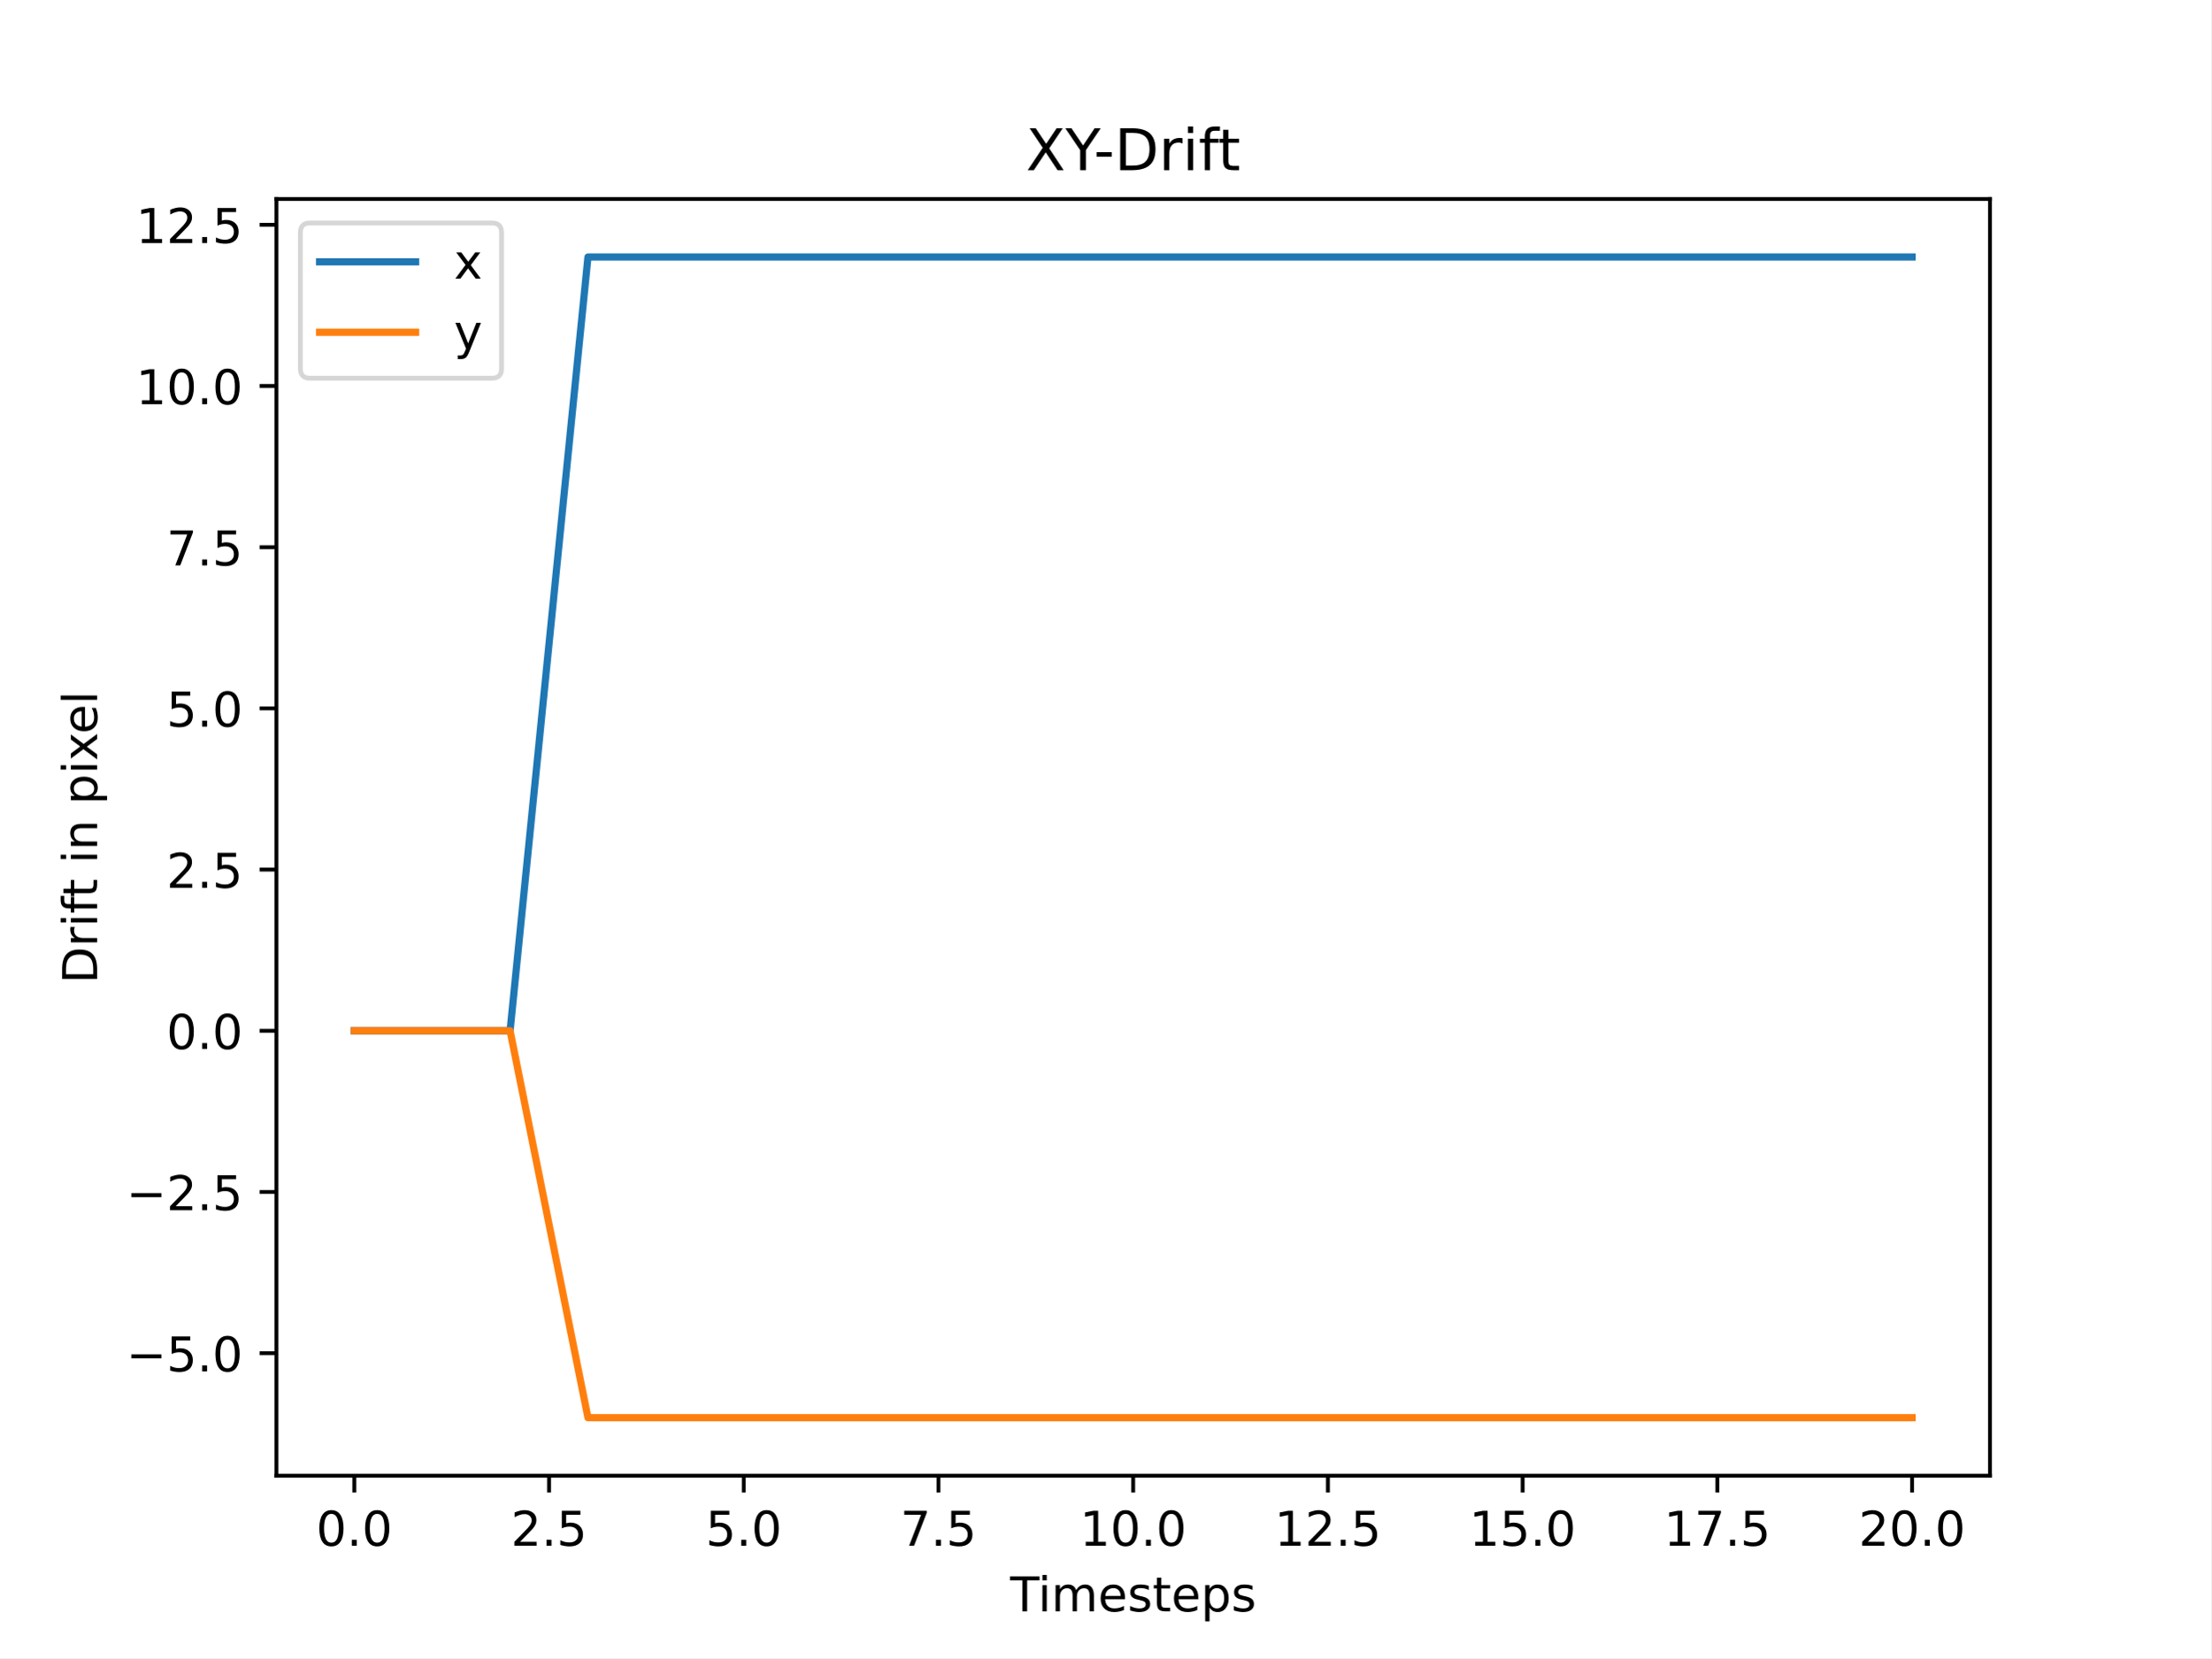
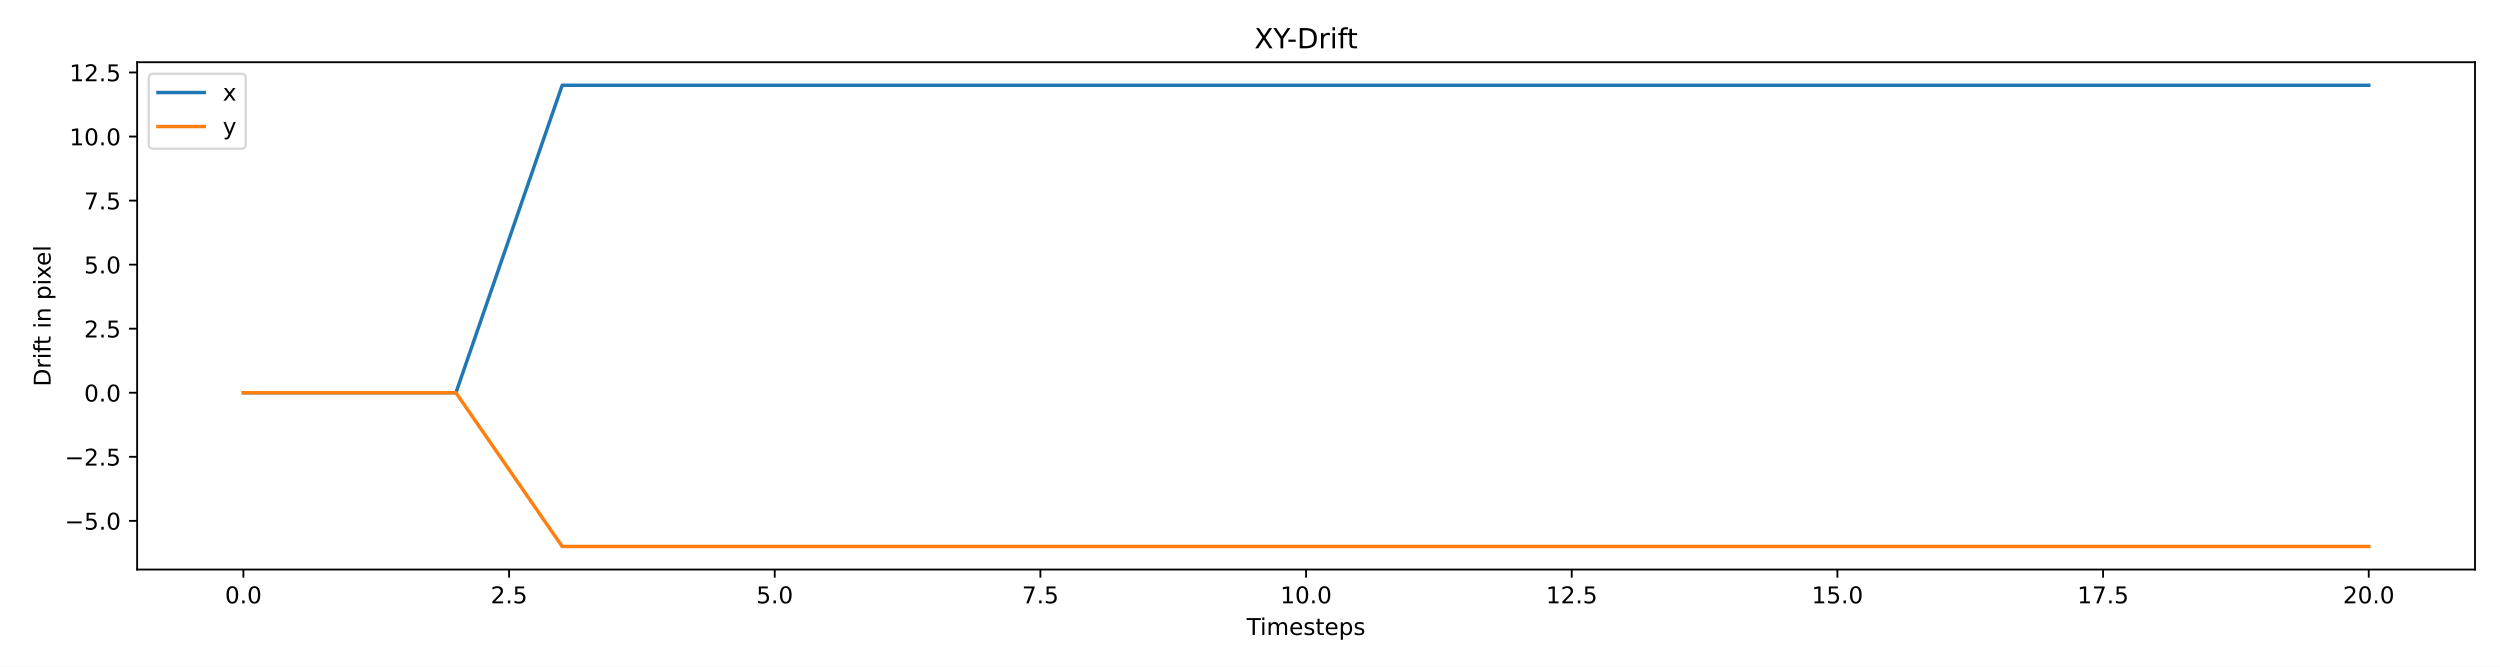
- <svg xmlns="http://www.w3.org/2000/svg" xmlns:xlink="http://www.w3.org/1999/xlink" width="460.8pt" height="345.6pt" viewBox="0 0 460.8 345.6" version="1.1">
+ <svg xmlns="http://www.w3.org/2000/svg" xmlns:xlink="http://www.w3.org/1999/xlink" width="1080pt" height="288pt" viewBox="0 0 1080 288" version="1.1">
  <defs>
    <style type="text/css">*{stroke-linejoin: round; stroke-linecap: butt}</style>
  </defs>
  <g id="figure_1">
    <g id="patch_1">
-       <path d="M 0 345.6  L 460.8 345.6  L 460.8 0  L 0 0  z " style="fill: #ffffff" />
+       <path d="M 0 288  L 1080 288  L 1080 0  L 0 0  z " style="fill: #ffffff" />
    </g>
    <g id="axes_1">
      <g id="patch_2">
-         <path d="M 57.6 307.584  L 414.72 307.584  L 414.72 41.472  L 57.6 41.472  z " style="fill: #ffffff" />
+         <path d="M 59.24 246.04  L 1069.2 246.04  L 1069.2 26.88  L 59.24 26.88  z " style="fill: #ffffff" />
      </g>
      <g id="matplotlib.axis_1">
        <g id="xtick_1">
          <g id="line2d_1">
            <defs>
-               <path id="mc19897c4f3" d="M 0 0  L 0 3.5  " style="stroke: #000000; stroke-width: 0.8" />
+               <path id="m04c9285222" d="M 0 0  L 0 3.5  " style="stroke: #000000; stroke-width: 0.8" />
            </defs>
            <g>
-               <use xlink:href="#mc19897c4f3" x="73.833" y="307.584" style="stroke: #000000; stroke-width: 0.8" />
+               <use xlink:href="#m04c9285222" x="105.147" y="246.04" style="stroke: #000000; stroke-width: 0.8" />
            </g>
          </g>
          <g id="text_1">
-             <g transform="translate(65.88116 322.1824) scale(0.1 -0.1)">
+             <g transform="translate(97.19571 260.6384) scale(0.1 -0.1)">
              <defs>
                <path id="DejaVuSans-30" d="M 2034 4250  Q 1547 4250 1301 3770  Q 1056 3291 1056 2328  Q 1056 1369 1301 889  Q 1547 409 2034 409  Q 2525 409 2770 889  Q 3016 1369 3016 2328  Q 3016 3291 2770 3770  Q 2525 4250 2034 4250  z M 2034 4750  Q 2819 4750 3233 4129  Q 3647 3509 3647 2328  Q 3647 1150 3233 529  Q 2819 -91 2034 -91  Q 1250 -91 836 529  Q 422 1150 422 2328  Q 422 3509 836 4129  Q 1250 4750 2034 4750  z " transform="scale(0.015625)" />
                <path id="DejaVuSans-2e" d="M 684 794  L 1344 794  L 1344 0  L 684 0  L 684 794  z " transform="scale(0.015625)" />
              </defs>
              <use xlink:href="#DejaVuSans-30" />
-               <use xlink:href="#DejaVuSans-2e" x="63.623" />
-               <use xlink:href="#DejaVuSans-30" x="95.41" />
+               <use xlink:href="#DejaVuSans-2e" transform="translate(63.62305 0)" />
+               <use xlink:href="#DejaVuSans-30" transform="translate(95.41016 0)" />
            </g>
          </g>
        </g>
        <g id="xtick_2">
          <g id="line2d_2">
            <g>
-               <use xlink:href="#mc19897c4f3" x="114.415" y="307.584" style="stroke: #000000; stroke-width: 0.8" />
+               <use xlink:href="#m04c9285222" x="219.915" y="246.04" style="stroke: #000000; stroke-width: 0.8" />
            </g>
          </g>
          <g id="text_2">
-             <g transform="translate(106.463 322.1824) scale(0.1 -0.1)">
+             <g transform="translate(211.9639 260.6384) scale(0.1 -0.1)">
              <defs>
                <path id="DejaVuSans-32" d="M 1228 531  L 3431 531  L 3431 0  L 469 0  L 469 531  Q 828 903 1448 1529  Q 2069 2156 2228 2338  Q 2531 2678 2651 2914  Q 2772 3150 2772 3378  Q 2772 3750 2511 3984  Q 2250 4219 1831 4219  Q 1534 4219 1204 4116  Q 875 4013 500 3803  L 500 4441  Q 881 4594 1212 4672  Q 1544 4750 1819 4750  Q 2544 4750 2975 4387  Q 3406 4025 3406 3419  Q 3406 3131 3298 2873  Q 3191 2616 2906 2266  Q 2828 2175 2409 1742  Q 1991 1309 1228 531  z " transform="scale(0.015625)" />
                <path id="DejaVuSans-35" d="M 691 4666  L 3169 4666  L 3169 4134  L 1269 4134  L 1269 2991  Q 1406 3038 1543 3061  Q 1681 3084 1819 3084  Q 2600 3084 3056 2656  Q 3513 2228 3513 1497  Q 3513 744 3044 326  Q 2575 -91 1722 -91  Q 1428 -91 1123 -41  Q 819 9 494 109  L 494 744  Q 775 591 1075 516  Q 1375 441 1709 441  Q 2250 441 2565 725  Q 2881 1009 2881 1497  Q 2881 1984 2565 2268  Q 2250 2553 1709 2553  Q 1456 2553 1204 2497  Q 953 2441 691 2322  L 691 4666  z " transform="scale(0.015625)" />
              </defs>
              <use xlink:href="#DejaVuSans-32" />
-               <use xlink:href="#DejaVuSans-2e" x="63.623" />
-               <use xlink:href="#DejaVuSans-35" x="95.41" />
+               <use xlink:href="#DejaVuSans-2e" transform="translate(63.62305 0)" />
+               <use xlink:href="#DejaVuSans-35" transform="translate(95.41016 0)" />
            </g>
          </g>
        </g>
        <g id="xtick_3">
          <g id="line2d_3">
            <g>
-               <use xlink:href="#mc19897c4f3" x="154.996" y="307.584" style="stroke: #000000; stroke-width: 0.8" />
+               <use xlink:href="#m04c9285222" x="334.684" y="246.04" style="stroke: #000000; stroke-width: 0.8" />
            </g>
          </g>
          <g id="text_3">
-             <g transform="translate(147.0448 322.1824) scale(0.1 -0.1)">
+             <g transform="translate(326.7321 260.6384) scale(0.1 -0.1)">
              <use xlink:href="#DejaVuSans-35" />
-               <use xlink:href="#DejaVuSans-2e" x="63.623" />
-               <use xlink:href="#DejaVuSans-30" x="95.41" />
+               <use xlink:href="#DejaVuSans-2e" transform="translate(63.62305 0)" />
+               <use xlink:href="#DejaVuSans-30" transform="translate(95.41016 0)" />
            </g>
          </g>
        </g>
        <g id="xtick_4">
          <g id="line2d_4">
            <g>
-               <use xlink:href="#mc19897c4f3" x="195.578" y="307.584" style="stroke: #000000; stroke-width: 0.8" />
+               <use xlink:href="#m04c9285222" x="449.452" y="246.04" style="stroke: #000000; stroke-width: 0.8" />
            </g>
          </g>
          <g id="text_4">
-             <g transform="translate(187.6266 322.1824) scale(0.1 -0.1)">
+             <g transform="translate(441.5003 260.6384) scale(0.1 -0.1)">
              <defs>
                <path id="DejaVuSans-37" d="M 525 4666  L 3525 4666  L 3525 4397  L 1831 0  L 1172 0  L 2766 4134  L 525 4134  L 525 4666  z " transform="scale(0.015625)" />
              </defs>
              <use xlink:href="#DejaVuSans-37" />
-               <use xlink:href="#DejaVuSans-2e" x="63.623" />
-               <use xlink:href="#DejaVuSans-35" x="95.41" />
+               <use xlink:href="#DejaVuSans-2e" transform="translate(63.62305 0)" />
+               <use xlink:href="#DejaVuSans-35" transform="translate(95.41016 0)" />
            </g>
          </g>
        </g>
        <g id="xtick_5">
          <g id="line2d_5">
            <g>
-               <use xlink:href="#mc19897c4f3" x="236.16" y="307.584" style="stroke: #000000; stroke-width: 0.8" />
+               <use xlink:href="#m04c9285222" x="564.22" y="246.04" style="stroke: #000000; stroke-width: 0.8" />
            </g>
          </g>
          <g id="text_5">
-             <g transform="translate(225.0272 322.1824) scale(0.1 -0.1)">
+             <g transform="translate(553.0872 260.6384) scale(0.1 -0.1)">
              <defs>
                <path id="DejaVuSans-31" d="M 794 531  L 1825 531  L 1825 4091  L 703 3866  L 703 4441  L 1819 4666  L 2450 4666  L 2450 531  L 3481 531  L 3481 0  L 794 0  L 794 531  z " transform="scale(0.015625)" />
              </defs>
              <use xlink:href="#DejaVuSans-31" />
-               <use xlink:href="#DejaVuSans-30" x="63.623" />
-               <use xlink:href="#DejaVuSans-2e" x="127.246" />
-               <use xlink:href="#DejaVuSans-30" x="159.033" />
+               <use xlink:href="#DejaVuSans-30" transform="translate(63.62305 0)" />
+               <use xlink:href="#DejaVuSans-2e" transform="translate(127.2461 0)" />
+               <use xlink:href="#DejaVuSans-30" transform="translate(159.0332 0)" />
            </g>
          </g>
        </g>
        <g id="xtick_6">
          <g id="line2d_6">
            <g>
-               <use xlink:href="#mc19897c4f3" x="276.742" y="307.584" style="stroke: #000000; stroke-width: 0.8" />
+               <use xlink:href="#m04c9285222" x="678.988" y="246.04" style="stroke: #000000; stroke-width: 0.8" />
            </g>
          </g>
          <g id="text_6">
-             <g transform="translate(265.609 322.1824) scale(0.1 -0.1)">
-               <use xlink:href="#DejaVuSans-31" />
-               <use xlink:href="#DejaVuSans-32" x="63.623" />
-               <use xlink:href="#DejaVuSans-2e" x="127.246" />
-               <use xlink:href="#DejaVuSans-35" x="159.033" />
+             <g transform="translate(667.8554 260.6384) scale(0.1 -0.1)">
+               <use xlink:href="#DejaVuSans-31" />
+               <use xlink:href="#DejaVuSans-32" transform="translate(63.62305 0)" />
+               <use xlink:href="#DejaVuSans-2e" transform="translate(127.2461 0)" />
+               <use xlink:href="#DejaVuSans-35" transform="translate(159.0332 0)" />
            </g>
          </g>
        </g>
        <g id="xtick_7">
          <g id="line2d_7">
            <g>
-               <use xlink:href="#mc19897c4f3" x="317.324" y="307.584" style="stroke: #000000; stroke-width: 0.8" />
+               <use xlink:href="#m04c9285222" x="793.756" y="246.04" style="stroke: #000000; stroke-width: 0.8" />
            </g>
          </g>
          <g id="text_7">
-             <g transform="translate(306.1908 322.1824) scale(0.1 -0.1)">
-               <use xlink:href="#DejaVuSans-31" />
-               <use xlink:href="#DejaVuSans-35" x="63.623" />
-               <use xlink:href="#DejaVuSans-2e" x="127.246" />
-               <use xlink:href="#DejaVuSans-30" x="159.033" />
+             <g transform="translate(782.6236 260.6384) scale(0.1 -0.1)">
+               <use xlink:href="#DejaVuSans-31" />
+               <use xlink:href="#DejaVuSans-35" transform="translate(63.62305 0)" />
+               <use xlink:href="#DejaVuSans-2e" transform="translate(127.2461 0)" />
+               <use xlink:href="#DejaVuSans-30" transform="translate(159.0332 0)" />
            </g>
          </g>
        </g>
        <g id="xtick_8">
          <g id="line2d_8">
            <g>
-               <use xlink:href="#mc19897c4f3" x="357.905" y="307.584" style="stroke: #000000; stroke-width: 0.8" />
+               <use xlink:href="#m04c9285222" x="908.525" y="246.04" style="stroke: #000000; stroke-width: 0.8" />
            </g>
          </g>
          <g id="text_8">
-             <g transform="translate(346.7726 322.1824) scale(0.1 -0.1)">
-               <use xlink:href="#DejaVuSans-31" />
-               <use xlink:href="#DejaVuSans-37" x="63.623" />
-               <use xlink:href="#DejaVuSans-2e" x="127.246" />
-               <use xlink:href="#DejaVuSans-35" x="159.033" />
+             <g transform="translate(897.3917 260.6384) scale(0.1 -0.1)">
+               <use xlink:href="#DejaVuSans-31" />
+               <use xlink:href="#DejaVuSans-37" transform="translate(63.62305 0)" />
+               <use xlink:href="#DejaVuSans-2e" transform="translate(127.2461 0)" />
+               <use xlink:href="#DejaVuSans-35" transform="translate(159.0332 0)" />
            </g>
          </g>
        </g>
        <g id="xtick_9">
          <g id="line2d_9">
            <g>
-               <use xlink:href="#mc19897c4f3" x="398.487" y="307.584" style="stroke: #000000; stroke-width: 0.8" />
+               <use xlink:href="#m04c9285222" x="1023.293" y="246.04" style="stroke: #000000; stroke-width: 0.8" />
            </g>
          </g>
          <g id="text_9">
-             <g transform="translate(387.3545 322.1824) scale(0.1 -0.1)">
+             <g transform="translate(1012.16 260.6384) scale(0.1 -0.1)">
              <use xlink:href="#DejaVuSans-32" />
-               <use xlink:href="#DejaVuSans-30" x="63.623" />
-               <use xlink:href="#DejaVuSans-2e" x="127.246" />
-               <use xlink:href="#DejaVuSans-30" x="159.033" />
+               <use xlink:href="#DejaVuSans-30" transform="translate(63.62305 0)" />
+               <use xlink:href="#DejaVuSans-2e" transform="translate(127.2461 0)" />
+               <use xlink:href="#DejaVuSans-30" transform="translate(159.0332 0)" />
            </g>
          </g>
        </g>
        <g id="text_10">
-           <g transform="translate(210.5061 335.8606) scale(0.1 -0.1)">
+           <g transform="translate(538.5661 274.3166) scale(0.1 -0.1)">
            <defs>
              <path id="DejaVuSans-54" d="M -19 4666  L 3928 4666  L 3928 4134  L 2272 4134  L 2272 0  L 1638 0  L 1638 4134  L -19 4134  L -19 4666  z " transform="scale(0.015625)" />
              <path id="DejaVuSans-69" d="M 603 3500  L 1178 3500  L 1178 0  L 603 0  L 603 3500  z M 603 4863  L 1178 4863  L 1178 4134  L 603 4134  L 603 4863  z " transform="scale(0.015625)" />
              <path id="DejaVuSans-6d" d="M 3328 2828  Q 3544 3216 3844 3400  Q 4144 3584 4550 3584  Q 5097 3584 5394 3201  Q 5691 2819 5691 2113  L 5691 0  L 5113 0  L 5113 2094  Q 5113 2597 4934 2840  Q 4756 3084 4391 3084  Q 3944 3084 3684 2787  Q 3425 2491 3425 1978  L 3425 0  L 2847 0  L 2847 2094  Q 2847 2600 2669 2842  Q 2491 3084 2119 3084  Q 1678 3084 1418 2786  Q 1159 2488 1159 1978  L 1159 0  L 581 0  L 581 3500  L 1159 3500  L 1159 2956  Q 1356 3278 1631 3431  Q 1906 3584 2284 3584  Q 2666 3584 2933 3390  Q 3200 3197 3328 2828  z " transform="scale(0.015625)" />
              <path id="DejaVuSans-65" d="M 3597 1894  L 3597 1613  L 953 1613  Q 991 1019 1311 708  Q 1631 397 2203 397  Q 2534 397 2845 478  Q 3156 559 3463 722  L 3463 178  Q 3153 47 2828 -22  Q 2503 -91 2169 -91  Q 1331 -91 842 396  Q 353 884 353 1716  Q 353 2575 817 3079  Q 1281 3584 2069 3584  Q 2775 3584 3186 3129  Q 3597 2675 3597 1894  z M 3022 2063  Q 3016 2534 2758 2815  Q 2500 3097 2075 3097  Q 1594 3097 1305 2825  Q 1016 2553 972 2059  L 3022 2063  z " transform="scale(0.015625)" />
              <path id="DejaVuSans-73" d="M 2834 3397  L 2834 2853  Q 2591 2978 2328 3040  Q 2066 3103 1784 3103  Q 1356 3103 1142 2972  Q 928 2841 928 2578  Q 928 2378 1081 2264  Q 1234 2150 1697 2047  L 1894 2003  Q 2506 1872 2764 1633  Q 3022 1394 3022 966  Q 3022 478 2636 193  Q 2250 -91 1575 -91  Q 1294 -91 989 -36  Q 684 19 347 128  L 347 722  Q 666 556 975 473  Q 1284 391 1588 391  Q 1994 391 2212 530  Q 2431 669 2431 922  Q 2431 1156 2273 1281  Q 2116 1406 1581 1522  L 1381 1569  Q 847 1681 609 1914  Q 372 2147 372 2553  Q 372 3047 722 3315  Q 1072 3584 1716 3584  Q 2034 3584 2315 3537  Q 2597 3491 2834 3397  z " transform="scale(0.015625)" />
              <path id="DejaVuSans-74" d="M 1172 4494  L 1172 3500  L 2356 3500  L 2356 3053  L 1172 3053  L 1172 1153  Q 1172 725 1289 603  Q 1406 481 1766 481  L 2356 481  L 2356 0  L 1766 0  Q 1100 0 847 248  Q 594 497 594 1153  L 594 3053  L 172 3053  L 172 3500  L 594 3500  L 594 4494  L 1172 4494  z " transform="scale(0.015625)" />
              <path id="DejaVuSans-70" d="M 1159 525  L 1159 -1331  L 581 -1331  L 581 3500  L 1159 3500  L 1159 2969  Q 1341 3281 1617 3432  Q 1894 3584 2278 3584  Q 2916 3584 3314 3078  Q 3713 2572 3713 1747  Q 3713 922 3314 415  Q 2916 -91 2278 -91  Q 1894 -91 1617 61  Q 1341 213 1159 525  z M 3116 1747  Q 3116 2381 2855 2742  Q 2594 3103 2138 3103  Q 1681 3103 1420 2742  Q 1159 2381 1159 1747  Q 1159 1113 1420 752  Q 1681 391 2138 391  Q 2594 391 2855 752  Q 3116 1113 3116 1747  z " transform="scale(0.015625)" />
            </defs>
            <use xlink:href="#DejaVuSans-54" />
-             <use xlink:href="#DejaVuSans-69" x="57.959" />
-             <use xlink:href="#DejaVuSans-6d" x="85.742" />
-             <use xlink:href="#DejaVuSans-65" x="183.154" />
-             <use xlink:href="#DejaVuSans-73" x="244.678" />
-             <use xlink:href="#DejaVuSans-74" x="296.777" />
-             <use xlink:href="#DejaVuSans-65" x="335.986" />
-             <use xlink:href="#DejaVuSans-70" x="397.51" />
-             <use xlink:href="#DejaVuSans-73" x="460.986" />
+             <use xlink:href="#DejaVuSans-69" transform="translate(57.95898 0)" />
+             <use xlink:href="#DejaVuSans-6d" transform="translate(85.74219 0)" />
+             <use xlink:href="#DejaVuSans-65" transform="translate(183.1543 0)" />
+             <use xlink:href="#DejaVuSans-73" transform="translate(244.6777 0)" />
+             <use xlink:href="#DejaVuSans-74" transform="translate(296.7773 0)" />
+             <use xlink:href="#DejaVuSans-65" transform="translate(335.9863 0)" />
+             <use xlink:href="#DejaVuSans-70" transform="translate(397.5098 0)" />
+             <use xlink:href="#DejaVuSans-73" transform="translate(460.9863 0)" />
          </g>
        </g>
      </g>
      <g id="matplotlib.axis_2">
        <g id="ytick_1">
          <g id="line2d_10">
            <defs>
-               <path id="m0e0b4ec8bd" d="M 0 0  L -3.5 0  " style="stroke: #000000; stroke-width: 0.8" />
+               <path id="m0405133e01" d="M 0 0  L -3.5 0  " style="stroke: #000000; stroke-width: 0.8" />
            </defs>
            <g>
-               <use xlink:href="#m0e0b4ec8bd" x="57.6" y="282.048" style="stroke: #000000; stroke-width: 0.8" />
+               <use xlink:href="#m0405133e01" x="59.24" y="225.009" style="stroke: #000000; stroke-width: 0.8" />
            </g>
          </g>
          <g id="text_11">
-             <g transform="translate(26.31719 285.8472) scale(0.1 -0.1)">
+             <g transform="translate(27.95719 228.8087) scale(0.1 -0.1)">
              <defs>
                <path id="DejaVuSans-2212" d="M 678 2272  L 4684 2272  L 4684 1741  L 678 1741  L 678 2272  z " transform="scale(0.015625)" />
              </defs>
              <use xlink:href="#DejaVuSans-2212" />
-               <use xlink:href="#DejaVuSans-35" x="83.789" />
-               <use xlink:href="#DejaVuSans-2e" x="147.412" />
-               <use xlink:href="#DejaVuSans-30" x="179.199" />
+               <use xlink:href="#DejaVuSans-35" transform="translate(83.78906 0)" />
+               <use xlink:href="#DejaVuSans-2e" transform="translate(147.4121 0)" />
+               <use xlink:href="#DejaVuSans-30" transform="translate(179.1992 0)" />
            </g>
          </g>
        </g>
        <g id="ytick_2">
          <g id="line2d_11">
            <g>
-               <use xlink:href="#m0e0b4ec8bd" x="57.6" y="248.448" style="stroke: #000000; stroke-width: 0.8" />
+               <use xlink:href="#m0405133e01" x="59.24" y="197.338" style="stroke: #000000; stroke-width: 0.8" />
            </g>
          </g>
          <g id="text_12">
-             <g transform="translate(26.31719 252.2472) scale(0.1 -0.1)">
+             <g transform="translate(27.95719 201.137) scale(0.1 -0.1)">
              <use xlink:href="#DejaVuSans-2212" />
-               <use xlink:href="#DejaVuSans-32" x="83.789" />
-               <use xlink:href="#DejaVuSans-2e" x="147.412" />
-               <use xlink:href="#DejaVuSans-35" x="179.199" />
+               <use xlink:href="#DejaVuSans-32" transform="translate(83.78906 0)" />
+               <use xlink:href="#DejaVuSans-2e" transform="translate(147.4121 0)" />
+               <use xlink:href="#DejaVuSans-35" transform="translate(179.1992 0)" />
            </g>
          </g>
        </g>
        <g id="ytick_3">
          <g id="line2d_12">
            <g>
-               <use xlink:href="#m0e0b4ec8bd" x="57.6" y="214.848" style="stroke: #000000; stroke-width: 0.8" />
+               <use xlink:href="#m0405133e01" x="59.24" y="169.666" style="stroke: #000000; stroke-width: 0.8" />
            </g>
          </g>
          <g id="text_13">
-             <g transform="translate(34.69687 218.6472) scale(0.1 -0.1)">
+             <g transform="translate(36.33687 173.4653) scale(0.1 -0.1)">
              <use xlink:href="#DejaVuSans-30" />
-               <use xlink:href="#DejaVuSans-2e" x="63.623" />
-               <use xlink:href="#DejaVuSans-30" x="95.41" />
+               <use xlink:href="#DejaVuSans-2e" transform="translate(63.62305 0)" />
+               <use xlink:href="#DejaVuSans-30" transform="translate(95.41016 0)" />
            </g>
          </g>
        </g>
        <g id="ytick_4">
          <g id="line2d_13">
            <g>
-               <use xlink:href="#m0e0b4ec8bd" x="57.6" y="181.248" style="stroke: #000000; stroke-width: 0.8" />
+               <use xlink:href="#m0405133e01" x="59.24" y="141.994" style="stroke: #000000; stroke-width: 0.8" />
            </g>
          </g>
          <g id="text_14">
-             <g transform="translate(34.69687 185.0472) scale(0.1 -0.1)">
+             <g transform="translate(36.33687 145.7936) scale(0.1 -0.1)">
              <use xlink:href="#DejaVuSans-32" />
-               <use xlink:href="#DejaVuSans-2e" x="63.623" />
-               <use xlink:href="#DejaVuSans-35" x="95.41" />
+               <use xlink:href="#DejaVuSans-2e" transform="translate(63.62305 0)" />
+               <use xlink:href="#DejaVuSans-35" transform="translate(95.41016 0)" />
            </g>
          </g>
        </g>
        <g id="ytick_5">
          <g id="line2d_14">
            <g>
-               <use xlink:href="#m0e0b4ec8bd" x="57.6" y="147.648" style="stroke: #000000; stroke-width: 0.8" />
+               <use xlink:href="#m0405133e01" x="59.24" y="114.323" style="stroke: #000000; stroke-width: 0.8" />
            </g>
          </g>
          <g id="text_15">
-             <g transform="translate(34.69687 151.4472) scale(0.1 -0.1)">
+             <g transform="translate(36.33687 118.1218) scale(0.1 -0.1)">
              <use xlink:href="#DejaVuSans-35" />
-               <use xlink:href="#DejaVuSans-2e" x="63.623" />
-               <use xlink:href="#DejaVuSans-30" x="95.41" />
+               <use xlink:href="#DejaVuSans-2e" transform="translate(63.62305 0)" />
+               <use xlink:href="#DejaVuSans-30" transform="translate(95.41016 0)" />
            </g>
          </g>
        </g>
        <g id="ytick_6">
          <g id="line2d_15">
            <g>
-               <use xlink:href="#m0e0b4ec8bd" x="57.6" y="114.048" style="stroke: #000000; stroke-width: 0.8" />
+               <use xlink:href="#m0405133e01" x="59.24" y="86.651" style="stroke: #000000; stroke-width: 0.8" />
            </g>
          </g>
          <g id="text_16">
-             <g transform="translate(34.69687 117.8472) scale(0.1 -0.1)">
+             <g transform="translate(36.33687 90.45013) scale(0.1 -0.1)">
              <use xlink:href="#DejaVuSans-37" />
-               <use xlink:href="#DejaVuSans-2e" x="63.623" />
-               <use xlink:href="#DejaVuSans-35" x="95.41" />
+               <use xlink:href="#DejaVuSans-2e" transform="translate(63.62305 0)" />
+               <use xlink:href="#DejaVuSans-35" transform="translate(95.41016 0)" />
            </g>
          </g>
        </g>
        <g id="ytick_7">
          <g id="line2d_16">
            <g>
-               <use xlink:href="#m0e0b4ec8bd" x="57.6" y="80.448" style="stroke: #000000; stroke-width: 0.8" />
+               <use xlink:href="#m0405133e01" x="59.24" y="58.979" style="stroke: #000000; stroke-width: 0.8" />
            </g>
          </g>
          <g id="text_17">
-             <g transform="translate(28.33438 84.24722) scale(0.1 -0.1)">
-               <use xlink:href="#DejaVuSans-31" />
-               <use xlink:href="#DejaVuSans-30" x="63.623" />
-               <use xlink:href="#DejaVuSans-2e" x="127.246" />
-               <use xlink:href="#DejaVuSans-30" x="159.033" />
+             <g transform="translate(29.97437 62.77841) scale(0.1 -0.1)">
+               <use xlink:href="#DejaVuSans-31" />
+               <use xlink:href="#DejaVuSans-30" transform="translate(63.62305 0)" />
+               <use xlink:href="#DejaVuSans-2e" transform="translate(127.2461 0)" />
+               <use xlink:href="#DejaVuSans-30" transform="translate(159.0332 0)" />
            </g>
          </g>
        </g>
        <g id="ytick_8">
          <g id="line2d_17">
            <g>
-               <use xlink:href="#m0e0b4ec8bd" x="57.6" y="46.848" style="stroke: #000000; stroke-width: 0.8" />
+               <use xlink:href="#m0405133e01" x="59.24" y="31.307" style="stroke: #000000; stroke-width: 0.8" />
            </g>
          </g>
          <g id="text_18">
-             <g transform="translate(28.33438 50.64722) scale(0.1 -0.1)">
-               <use xlink:href="#DejaVuSans-31" />
-               <use xlink:href="#DejaVuSans-32" x="63.623" />
-               <use xlink:href="#DejaVuSans-2e" x="127.246" />
-               <use xlink:href="#DejaVuSans-35" x="159.033" />
+             <g transform="translate(29.97437 35.10669) scale(0.1 -0.1)">
+               <use xlink:href="#DejaVuSans-31" />
+               <use xlink:href="#DejaVuSans-32" transform="translate(63.62305 0)" />
+               <use xlink:href="#DejaVuSans-2e" transform="translate(127.2461 0)" />
+               <use xlink:href="#DejaVuSans-35" transform="translate(159.0332 0)" />
            </g>
          </g>
        </g>
        <g id="text_19">
-           <g transform="translate(20.2375 205.0233) rotate(-90) scale(0.1 -0.1)">
+           <g transform="translate(21.8775 166.9553) rotate(-90) scale(0.1 -0.1)">
            <defs>
              <path id="DejaVuSans-44" d="M 1259 4147  L 1259 519  L 2022 519  Q 2988 519 3436 956  Q 3884 1394 3884 2338  Q 3884 3275 3436 3711  Q 2988 4147 2022 4147  L 1259 4147  z M 628 4666  L 1925 4666  Q 3281 4666 3915 4102  Q 4550 3538 4550 2338  Q 4550 1131 3912 565  Q 3275 0 1925 0  L 628 0  L 628 4666  z " transform="scale(0.015625)" />
              <path id="DejaVuSans-72" d="M 2631 2963  Q 2534 3019 2420 3045  Q 2306 3072 2169 3072  Q 1681 3072 1420 2755  Q 1159 2438 1159 1844  L 1159 0  L 581 0  L 581 3500  L 1159 3500  L 1159 2956  Q 1341 3275 1631 3429  Q 1922 3584 2338 3584  Q 2397 3584 2469 3576  Q 2541 3569 2628 3553  L 2631 2963  z " transform="scale(0.015625)" />
              <path id="DejaVuSans-66" d="M 2375 4863  L 2375 4384  L 1825 4384  Q 1516 4384 1395 4259  Q 1275 4134 1275 3809  L 1275 3500  L 2222 3500  L 2222 3053  L 1275 3053  L 1275 0  L 697 0  L 697 3053  L 147 3053  L 147 3500  L 697 3500  L 697 3744  Q 697 4328 969 4595  Q 1241 4863 1831 4863  L 2375 4863  z " transform="scale(0.015625)" />
              <path id="DejaVuSans-20" transform="scale(0.015625)" />
              <path id="DejaVuSans-6e" d="M 3513 2113  L 3513 0  L 2938 0  L 2938 2094  Q 2938 2591 2744 2837  Q 2550 3084 2163 3084  Q 1697 3084 1428 2787  Q 1159 2491 1159 1978  L 1159 0  L 581 0  L 581 3500  L 1159 3500  L 1159 2956  Q 1366 3272 1645 3428  Q 1925 3584 2291 3584  Q 2894 3584 3203 3211  Q 3513 2838 3513 2113  z " transform="scale(0.015625)" />
              <path id="DejaVuSans-78" d="M 3513 3500  L 2247 1797  L 3578 0  L 2900 0  L 1881 1375  L 863 0  L 184 0  L 1544 1831  L 300 3500  L 978 3500  L 1906 2253  L 2834 3500  L 3513 3500  z " transform="scale(0.015625)" />
              <path id="DejaVuSans-6c" d="M 603 4863  L 1178 4863  L 1178 0  L 603 0  L 603 4863  z " transform="scale(0.015625)" />
            </defs>
            <use xlink:href="#DejaVuSans-44" />
-             <use xlink:href="#DejaVuSans-72" x="77.002" />
-             <use xlink:href="#DejaVuSans-69" x="118.115" />
-             <use xlink:href="#DejaVuSans-66" x="145.898" />
-             <use xlink:href="#DejaVuSans-74" x="179.354" />
-             <use xlink:href="#DejaVuSans-20" x="218.562" />
-             <use xlink:href="#DejaVuSans-69" x="250.35" />
-             <use xlink:href="#DejaVuSans-6e" x="278.133" />
-             <use xlink:href="#DejaVuSans-20" x="341.512" />
-             <use xlink:href="#DejaVuSans-70" x="373.299" />
-             <use xlink:href="#DejaVuSans-69" x="436.775" />
-             <use xlink:href="#DejaVuSans-78" x="464.559" />
-             <use xlink:href="#DejaVuSans-65" x="520.613" />
-             <use xlink:href="#DejaVuSans-6c" x="582.137" />
+             <use xlink:href="#DejaVuSans-72" transform="translate(77.00195 0)" />
+             <use xlink:href="#DejaVuSans-69" transform="translate(118.1152 0)" />
+             <use xlink:href="#DejaVuSans-66" transform="translate(145.8984 0)" />
+             <use xlink:href="#DejaVuSans-74" transform="translate(179.3535 0)" />
+             <use xlink:href="#DejaVuSans-20" transform="translate(218.5625 0)" />
+             <use xlink:href="#DejaVuSans-69" transform="translate(250.3496 0)" />
+             <use xlink:href="#DejaVuSans-6e" transform="translate(278.1328 0)" />
+             <use xlink:href="#DejaVuSans-20" transform="translate(341.5117 0)" />
+             <use xlink:href="#DejaVuSans-70" transform="translate(373.2988 0)" />
+             <use xlink:href="#DejaVuSans-69" transform="translate(436.7754 0)" />
+             <use xlink:href="#DejaVuSans-78" transform="translate(464.5586 0)" />
+             <use xlink:href="#DejaVuSans-65" transform="translate(520.6133 0)" />
+             <use xlink:href="#DejaVuSans-6c" transform="translate(582.1367 0)" />
          </g>
        </g>
      </g>
      <g id="line2d_18">
-         <path d="M 73.833 214.848  L 90.065 214.848  L 106.298 214.848  L 122.531 53.568  L 138.764 53.568  L 154.996 53.568  L 171.229 53.568  L 187.462 53.568  L 203.695 53.568  L 219.927 53.568  L 236.16 53.568  L 252.393 53.568  L 268.625 53.568  L 284.858 53.568  L 301.091 53.568  L 317.324 53.568  L 333.556 53.568  L 349.789 53.568  L 366.022 53.568  L 382.255 53.568  L 398.487 53.568  " clip-path="url(#p56222922bd)" style="fill: none; stroke: #1f77b4; stroke-width: 1.5; stroke-linecap: square" />
+         <path d="M 105.147 169.666  L 151.055 169.666  L 196.962 169.666  L 242.869 36.842  L 288.776 36.842  L 334.684 36.842  L 380.591 36.842  L 426.498 36.842  L 472.405 36.842  L 518.313 36.842  L 564.22 36.842  L 610.127 36.842  L 656.035 36.842  L 701.942 36.842  L 747.849 36.842  L 793.756 36.842  L 839.664 36.842  L 885.571 36.842  L 931.478 36.842  L 977.385 36.842  L 1023.293 36.842  " clip-path="url(#p231c505fdd)" style="fill: none; stroke: #1f77b4; stroke-width: 1.5; stroke-linecap: square" />
      </g>
      <g id="line2d_19">
-         <path d="M 73.833 214.848  L 90.065 214.848  L 106.298 214.848  L 122.531 295.488  L 138.764 295.488  L 154.996 295.488  L 171.229 295.488  L 187.462 295.488  L 203.695 295.488  L 219.927 295.488  L 236.16 295.488  L 252.393 295.488  L 268.625 295.488  L 284.858 295.488  L 301.091 295.488  L 317.324 295.488  L 333.556 295.488  L 349.789 295.488  L 366.022 295.488  L 382.255 295.488  L 398.487 295.488  " clip-path="url(#p56222922bd)" style="fill: none; stroke: #ff7f0e; stroke-width: 1.5; stroke-linecap: square" />
+         <path d="M 105.147 169.666  L 151.055 169.666  L 196.962 169.666  L 242.869 236.078  L 288.776 236.078  L 334.684 236.078  L 380.591 236.078  L 426.498 236.078  L 472.405 236.078  L 518.313 236.078  L 564.22 236.078  L 610.127 236.078  L 656.035 236.078  L 701.942 236.078  L 747.849 236.078  L 793.756 236.078  L 839.664 236.078  L 885.571 236.078  L 931.478 236.078  L 977.385 236.078  L 1023.293 236.078  " clip-path="url(#p231c505fdd)" style="fill: none; stroke: #ff7f0e; stroke-width: 1.5; stroke-linecap: square" />
      </g>
      <g id="patch_3">
-         <path d="M 57.6 307.584  L 57.6 41.472  " style="fill: none; stroke: #000000; stroke-width: 0.8; stroke-linejoin: miter; stroke-linecap: square" />
+         <path d="M 59.24 246.04  L 59.24 26.88  " style="fill: none; stroke: #000000; stroke-width: 0.8; stroke-linejoin: miter; stroke-linecap: square" />
      </g>
      <g id="patch_4">
-         <path d="M 414.72 307.584  L 414.72 41.472  " style="fill: none; stroke: #000000; stroke-width: 0.8; stroke-linejoin: miter; stroke-linecap: square" />
+         <path d="M 1069.2 246.04  L 1069.2 26.88  " style="fill: none; stroke: #000000; stroke-width: 0.8; stroke-linejoin: miter; stroke-linecap: square" />
      </g>
      <g id="patch_5">
-         <path d="M 57.6 307.584  L 414.72 307.584  " style="fill: none; stroke: #000000; stroke-width: 0.8; stroke-linejoin: miter; stroke-linecap: square" />
+         <path d="M 59.24 246.04  L 1069.2 246.04  " style="fill: none; stroke: #000000; stroke-width: 0.8; stroke-linejoin: miter; stroke-linecap: square" />
      </g>
      <g id="patch_6">
-         <path d="M 57.6 41.472  L 414.72 41.472  " style="fill: none; stroke: #000000; stroke-width: 0.8; stroke-linejoin: miter; stroke-linecap: square" />
+         <path d="M 59.24 26.88  L 1069.2 26.88  " style="fill: none; stroke: #000000; stroke-width: 0.8; stroke-linejoin: miter; stroke-linecap: square" />
      </g>
      <g id="text_20">
-         <g transform="translate(213.8203 35.472) scale(0.12 -0.12)">
+         <g transform="translate(541.8803 20.88) scale(0.12 -0.12)">
          <defs>
            <path id="DejaVuSans-58" d="M 403 4666  L 1081 4666  L 2241 2931  L 3406 4666  L 4084 4666  L 2584 2425  L 4184 0  L 3506 0  L 2194 1984  L 872 0  L 191 0  L 1856 2491  L 403 4666  z " transform="scale(0.015625)" />
            <path id="DejaVuSans-59" d="M -13 4666  L 666 4666  L 1959 2747  L 3244 4666  L 3922 4666  L 2272 2222  L 2272 0  L 1638 0  L 1638 2222  L -13 4666  z " transform="scale(0.015625)" />
            <path id="DejaVuSans-2d" d="M 313 2009  L 1997 2009  L 1997 1497  L 313 1497  L 313 2009  z " transform="scale(0.015625)" />
          </defs>
          <use xlink:href="#DejaVuSans-58" />
-           <use xlink:href="#DejaVuSans-59" x="68.506" />
-           <use xlink:href="#DejaVuSans-2d" x="117.715" />
-           <use xlink:href="#DejaVuSans-44" x="153.799" />
-           <use xlink:href="#DejaVuSans-72" x="230.801" />
-           <use xlink:href="#DejaVuSans-69" x="271.914" />
-           <use xlink:href="#DejaVuSans-66" x="299.697" />
-           <use xlink:href="#DejaVuSans-74" x="333.152" />
+           <use xlink:href="#DejaVuSans-59" transform="translate(68.50586 0)" />
+           <use xlink:href="#DejaVuSans-2d" transform="translate(117.7148 0)" />
+           <use xlink:href="#DejaVuSans-44" transform="translate(153.7988 0)" />
+           <use xlink:href="#DejaVuSans-72" transform="translate(230.8008 0)" />
+           <use xlink:href="#DejaVuSans-69" transform="translate(271.9141 0)" />
+           <use xlink:href="#DejaVuSans-66" transform="translate(299.6973 0)" />
+           <use xlink:href="#DejaVuSans-74" transform="translate(333.1523 0)" />
        </g>
      </g>
      <g id="legend_1">
        <g id="patch_7">
-           <path d="M 64.6 78.828  L 102.519 78.828  Q 104.519 78.828 104.519 76.828  L 104.519 48.472  Q 104.519 46.472 102.519 46.472  L 64.6 46.472  Q 62.6 46.472 62.6 48.472  L 62.6 76.828  Q 62.6 78.828 64.6 78.828  z " style="fill: #ffffff; opacity: 0.8; stroke: #cccccc; stroke-linejoin: miter" />
+           <path d="M 66.24 64.236  L 104.159 64.236  Q 106.159 64.236 106.159 62.236  L 106.159 33.88  Q 106.159 31.88 104.159 31.88  L 66.24 31.88  Q 64.24 31.88 64.24 33.88  L 64.24 62.236  Q 64.24 64.236 66.24 64.236  z " style="fill: #ffffff; opacity: 0.8; stroke: #cccccc; stroke-linejoin: miter" />
        </g>
        <g id="line2d_20">
-           <path d="M 66.6 54.57  L 76.6 54.57  L 86.6 54.57  " style="fill: none; stroke: #1f77b4; stroke-width: 1.5; stroke-linecap: square" />
+           <path d="M 68.24 39.978  L 78.24 39.978  L 88.24 39.978  " style="fill: none; stroke: #1f77b4; stroke-width: 1.5; stroke-linecap: square" />
        </g>
        <g id="text_21">
-           <g transform="translate(94.6 58.07044) scale(0.1 -0.1)">
+           <g transform="translate(96.24 43.47844) scale(0.1 -0.1)">
            <use xlink:href="#DejaVuSans-78" />
          </g>
        </g>
        <g id="line2d_21">
-           <path d="M 66.6 69.249  L 76.6 69.249  L 86.6 69.249  " style="fill: none; stroke: #ff7f0e; stroke-width: 1.5; stroke-linecap: square" />
+           <path d="M 68.24 54.657  L 78.24 54.657  L 88.24 54.657  " style="fill: none; stroke: #ff7f0e; stroke-width: 1.5; stroke-linecap: square" />
        </g>
        <g id="text_22">
-           <g transform="translate(94.6 72.74856) scale(0.1 -0.1)">
+           <g transform="translate(96.24 58.15656) scale(0.1 -0.1)">
            <defs>
              <path id="DejaVuSans-79" d="M 2059 -325  Q 1816 -950 1584 -1140  Q 1353 -1331 966 -1331  L 506 -1331  L 506 -850  L 844 -850  Q 1081 -850 1212 -737  Q 1344 -625 1503 -206  L 1606 56  L 191 3500  L 800 3500  L 1894 763  L 2988 3500  L 3597 3500  L 2059 -325  z " transform="scale(0.015625)" />
            </defs>
            <use xlink:href="#DejaVuSans-79" />
          </g>
        </g>
      </g>
    </g>
  </g>
  <defs>
-     <clipPath id="p56222922bd">
-       <rect x="57.6" y="41.472" width="357.12" height="266.112" />
+     <clipPath id="p231c505fdd">
+       <rect x="59.24" y="26.88" width="1009.96" height="219.16" />
    </clipPath>
  </defs>
</svg>
